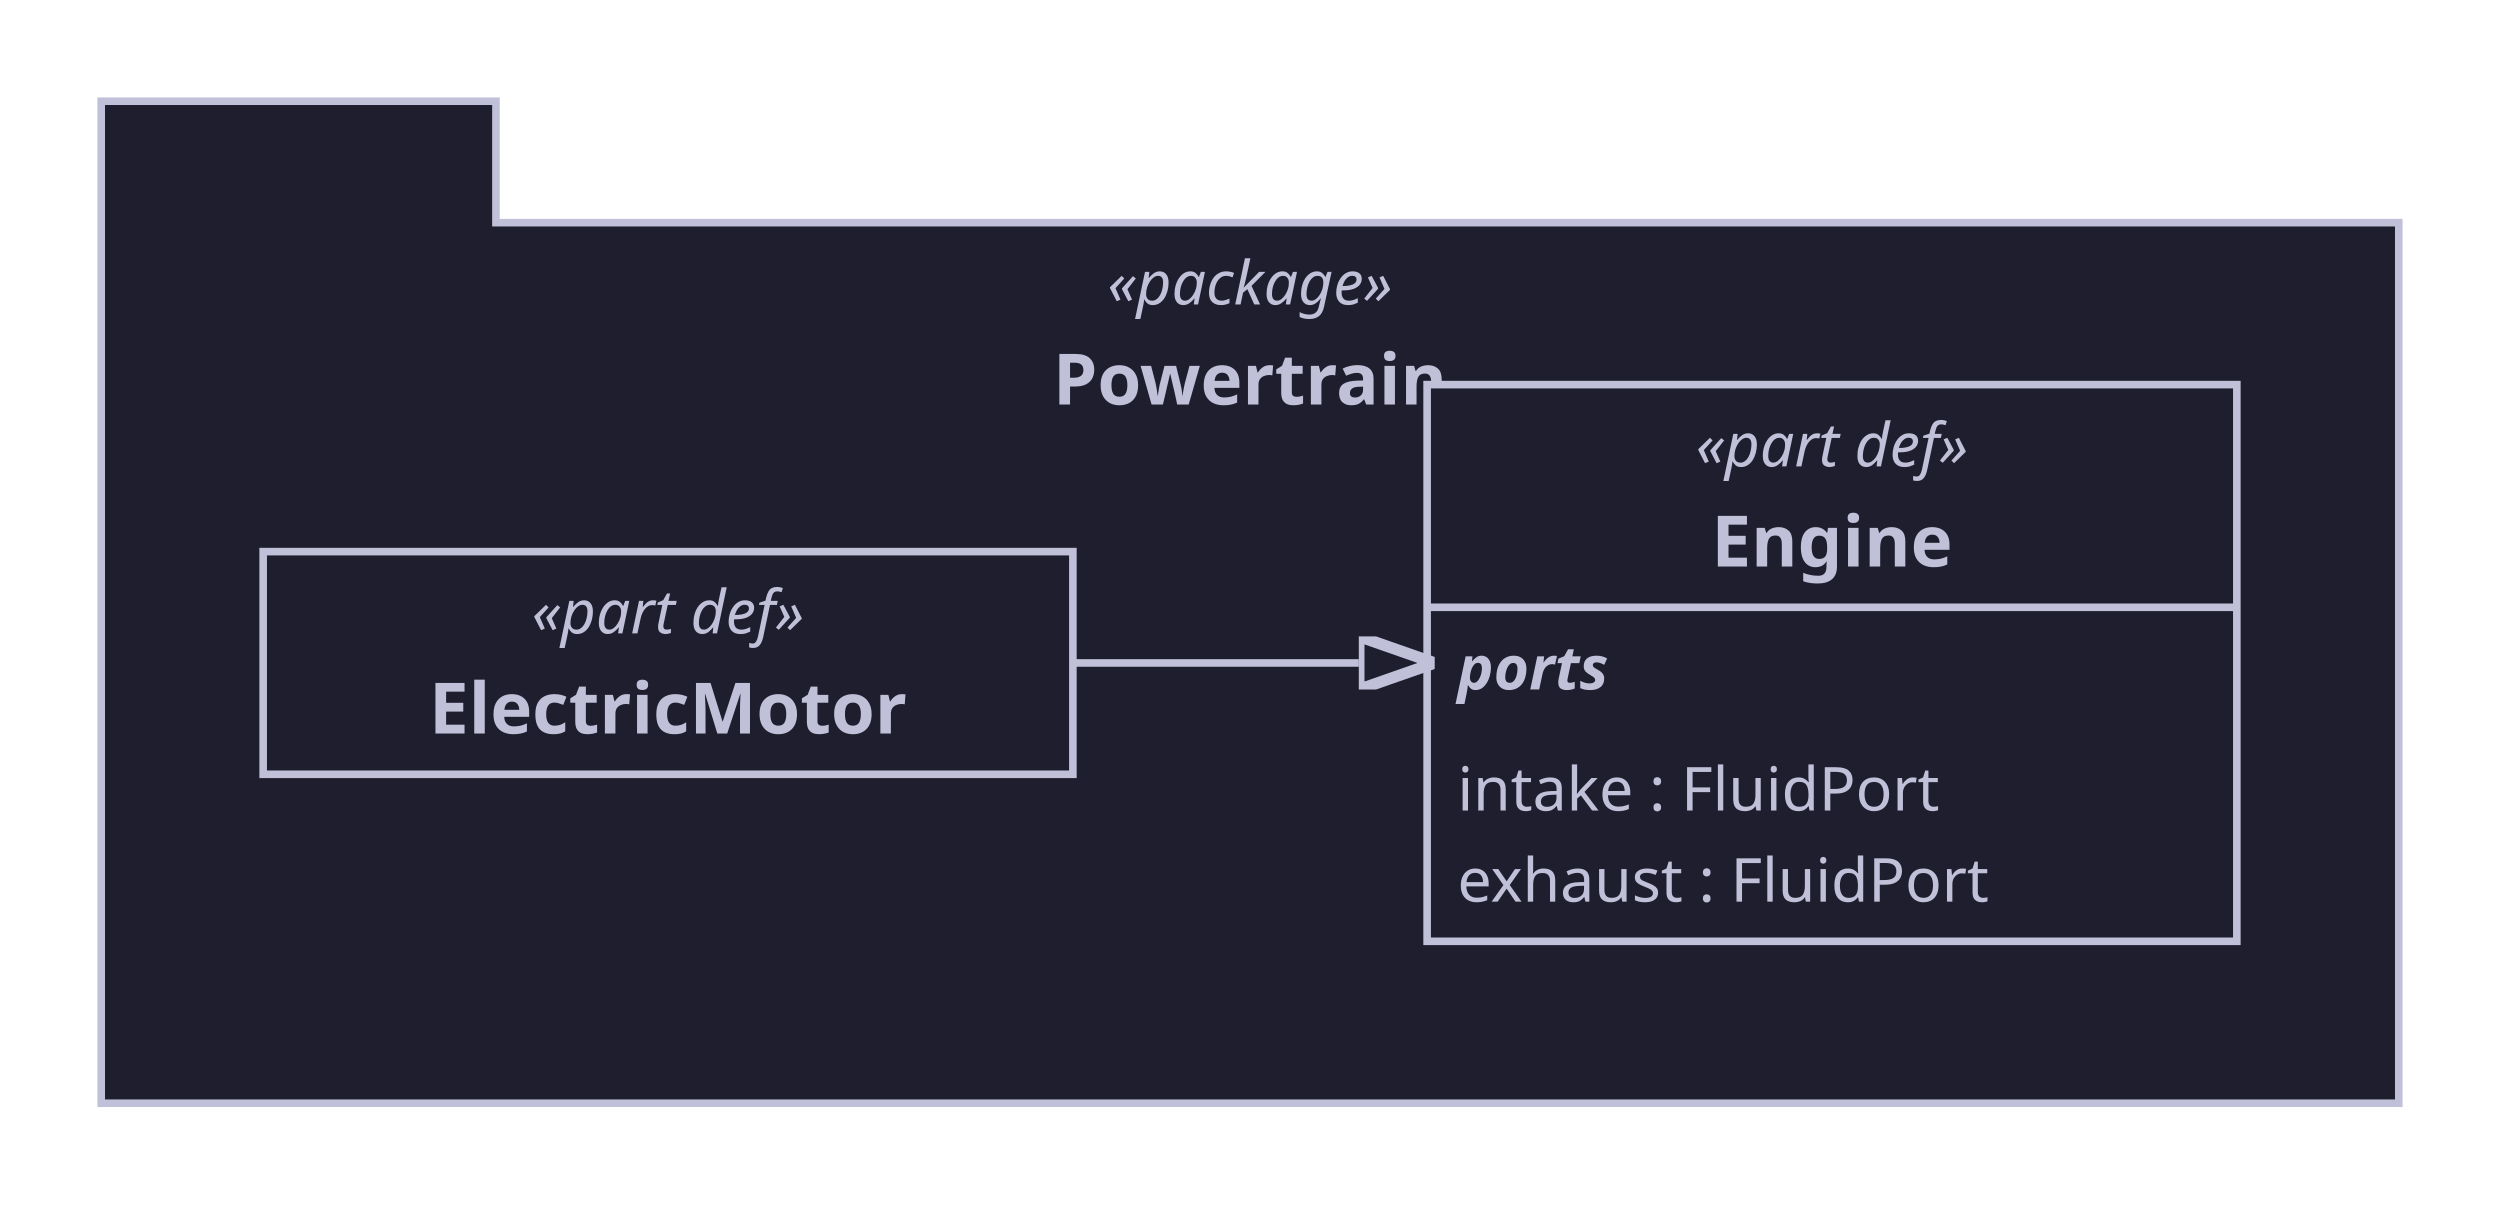
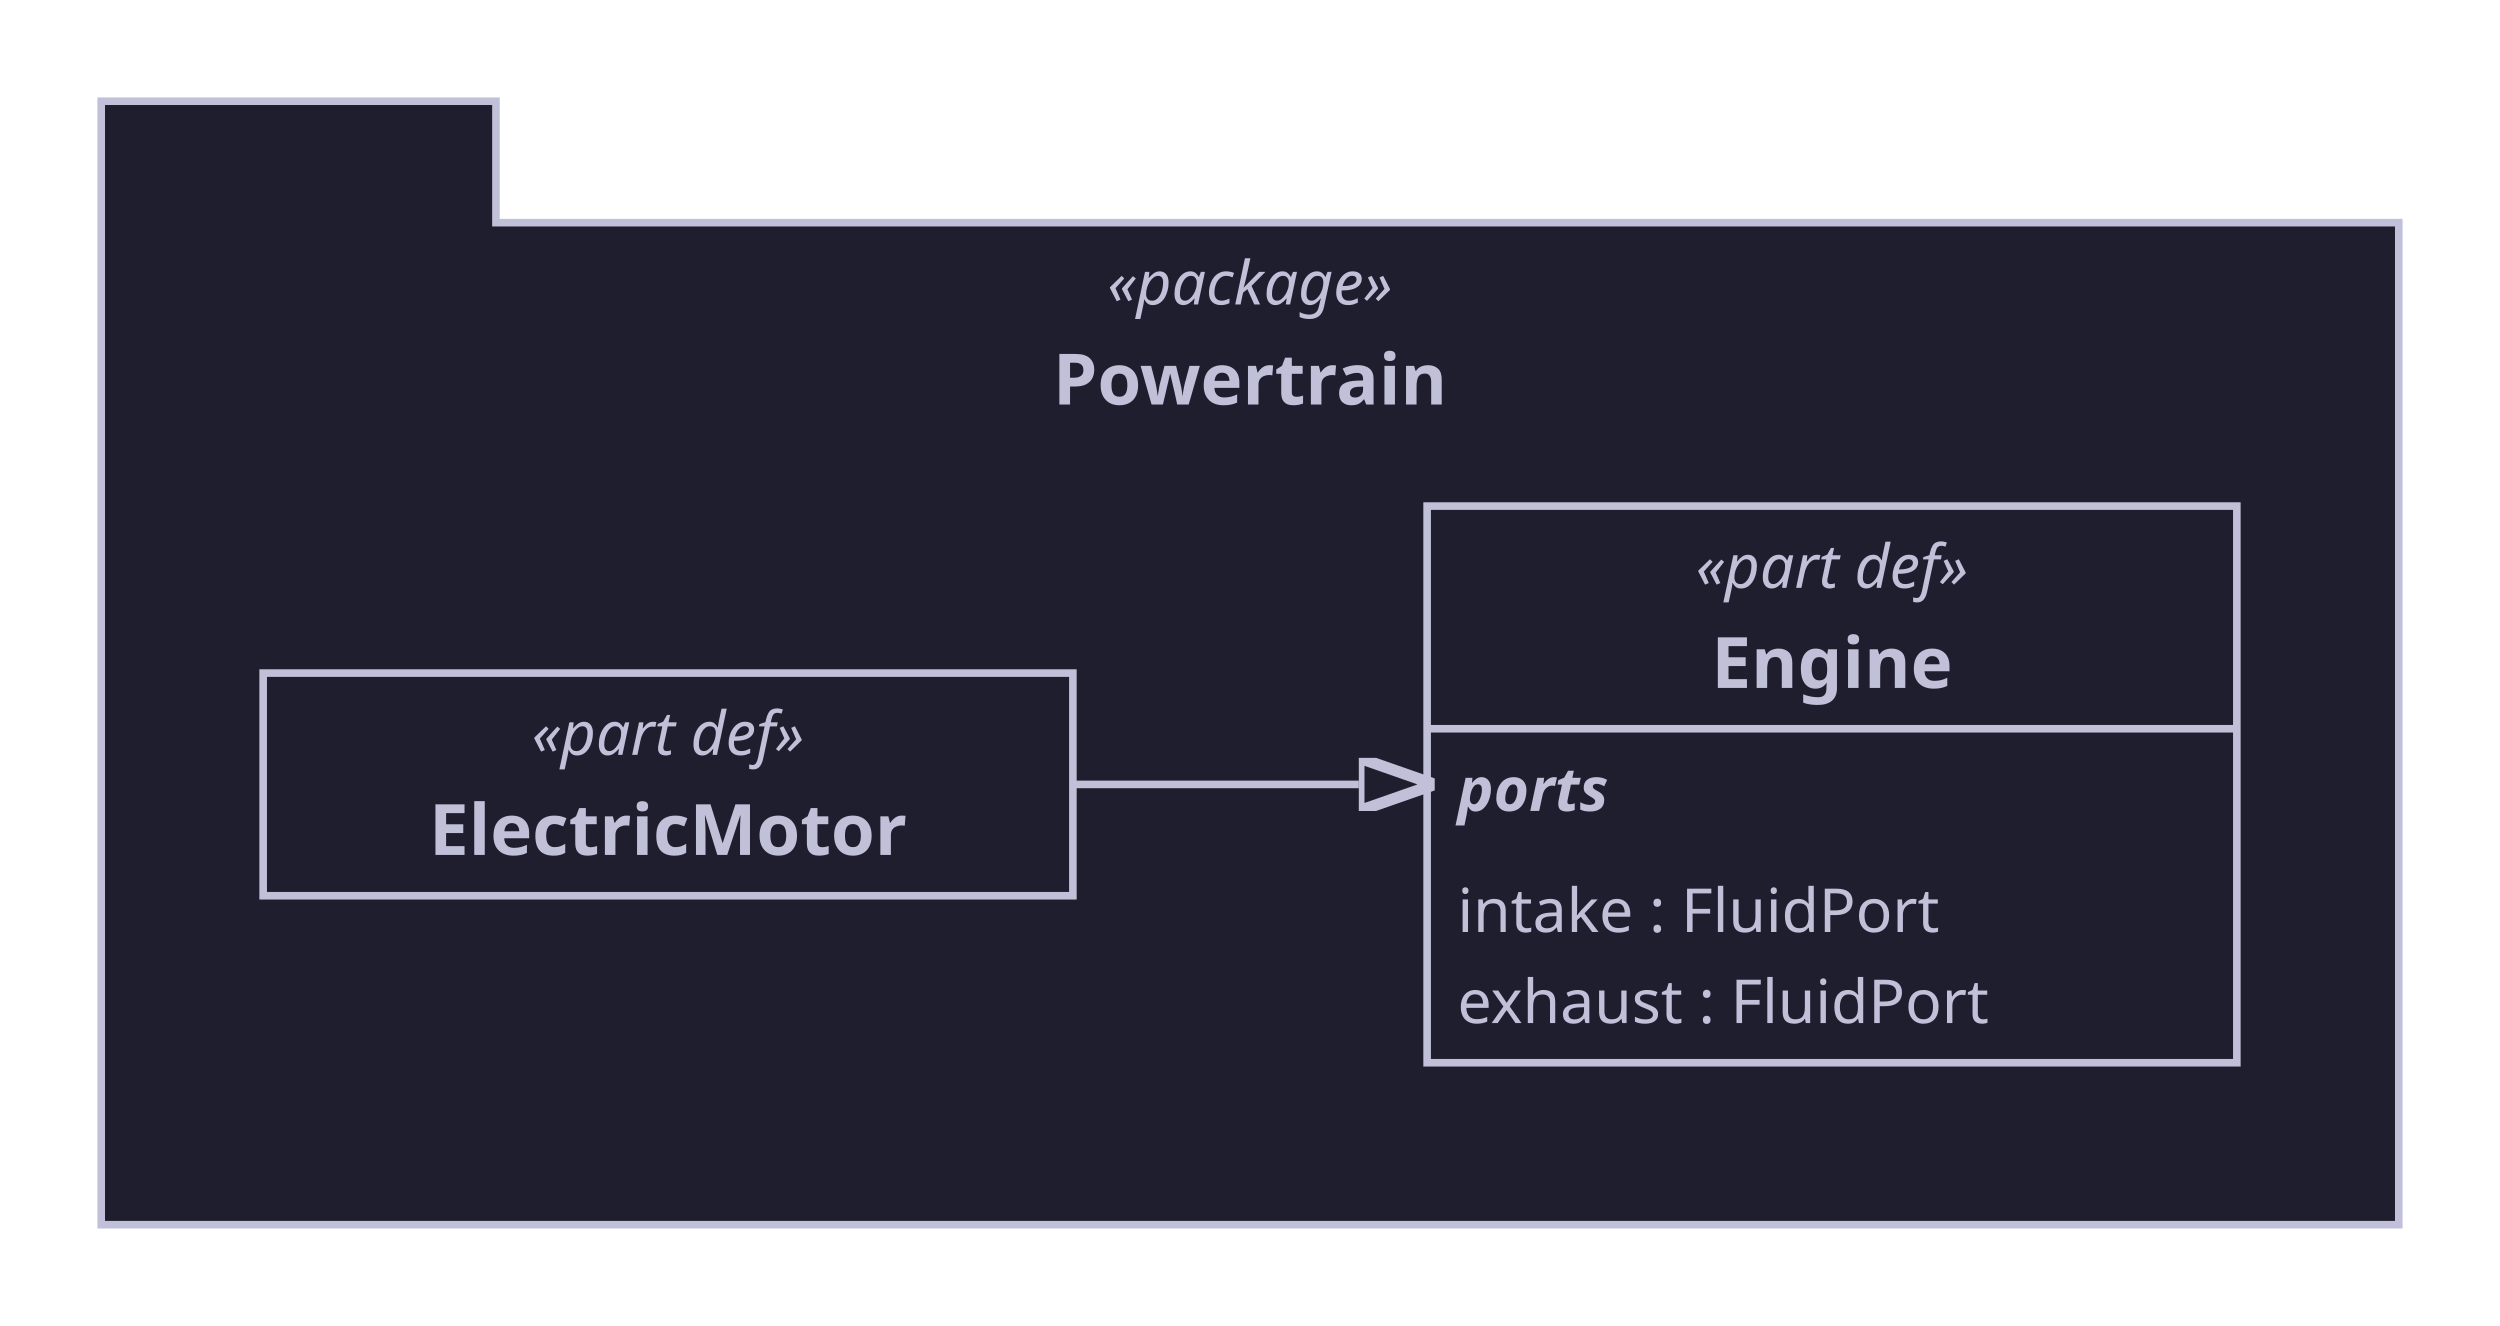
- <svg xmlns="http://www.w3.org/2000/svg" width="494.00" height="238.00" viewBox="0 0 494.00 238.00">
+ <svg xmlns="http://www.w3.org/2000/svg" width="494.00" height="262.00" viewBox="0 0 494.00 262.00">
  <defs>
    <marker id="line-end-open-chevron" markerWidth="10" markerHeight="7" refX="9" refY="3.5" orient="auto">
      <polyline points="0 0, 10 3.5, 0 7" fill="none" stroke="#C0C0D8" stroke-width="1.50" />
    </marker>
    <marker id="line-end-hollow-triangle" markerWidth="10" markerHeight="7" refX="9" refY="3.5" orient="auto">
      <polygon points="0 0, 10 3.5, 0 7" fill="#1E1E2E" stroke="#C0C0D8" stroke-width="1.50" />
    </marker>
    <marker id="line-end-filled-arrow" markerWidth="10" markerHeight="7" refX="9" refY="3.5" orient="auto">
      <polygon points="0 0, 10 3.5, 0 7" fill="#C0C0D8" stroke="#C0C0D8" stroke-width="1.50" />
    </marker>
    <marker id="line-end-hollow-triangle-crossbar" markerWidth="10" markerHeight="7" refX="9" refY="3.5" orient="auto">
      <polygon points="0 0, 10 3.5, 0 7" fill="#1E1E2E" stroke="#C0C0D8" stroke-width="1.50" />
      <line x1="7" y1="0" x2="7" y2="7" stroke="#C0C0D8" stroke-width="1.50" />
    </marker>
    <marker id="line-end-hollow-diamond" markerWidth="14" markerHeight="8" refX="13" refY="4" orient="auto">
      <polygon points="1 4, 7 0, 13 4, 7 8" fill="#1E1E2E" stroke="#C0C0D8" stroke-width="1.50" />
    </marker>
    <marker id="line-end-filled-diamond" markerWidth="14" markerHeight="8" refX="13" refY="4" orient="auto">
      <polygon points="1 4, 7 0, 13 4, 7 8" fill="#C0C0D8" stroke="#C0C0D8" stroke-width="1.50" />
    </marker>
    <marker id="line-end-circle" markerWidth="10" markerHeight="10" refX="9" refY="5" orient="auto">
      <circle cx="5" cy="5" r="4" fill="#1E1E2E" stroke="#C0C0D8" stroke-width="1.50" />
    </marker>
    <marker id="line-end-bar" markerWidth="4" markerHeight="12" refX="2" refY="6" orient="auto">
      <line x1="2" y1="0" x2="2" y2="12" stroke="#C0C0D8" stroke-width="1.50" />
    </marker>
    <filter id="label-bg" x="-0.05" y="-0.05" width="1.1" height="1.1">
      <feFlood flood-color="#1E1E2E" />
      <feComposite in="SourceGraphic" operator="over" />
    </filter>
  </defs>
-   <path d="M 20.00 44.00 L 20.00 20.00 L 98.00 20.00 L 98.00 44.00 L 474.00 44.00 L 474.00 218.00 L 20.00 218.00 Z" fill="#1E1E2E" stroke="#C0C0D8" stroke-width="1.50" />
+   <path d="M 20.00 44.00 L 20.00 20.00 L 98.00 20.00 L 98.00 44.00 L 474.00 44.00 L 474.00 242.00 L 20.00 242.00 Z" fill="#1E1E2E" stroke="#C0C0D8" stroke-width="1.50" />
  <text x="247.00" y="56.00" font-family="Noto Sans, sans-serif" font-size="12.00" font-style="italic" fill="#C0C0D8" text-anchor="middle" dominant-baseline="middle">«package»</text>
  <text x="247.00" y="75.00" font-family="Noto Sans, sans-serif" font-size="14.00" font-weight="bold" fill="#C0C0D8" text-anchor="middle" dominant-baseline="middle">Powertrain</text>
-   <rect x="282.00" y="76.00" width="160.00" height="110.00" fill="#1E1E2E" stroke="#C0C0D8" stroke-width="1.50" />
-   <text x="362.00" y="88.00" font-family="Noto Sans, sans-serif" font-size="12.00" font-style="italic" fill="#C0C0D8" text-anchor="middle" dominant-baseline="middle">«part def»</text>
-   <text x="362.00" y="107.00" font-family="Noto Sans, sans-serif" font-size="14.00" font-weight="bold" fill="#C0C0D8" text-anchor="middle" dominant-baseline="middle">Engine</text>
-   <line x1="282.00" y1="120.00" x2="442.00" y2="120.00" stroke="#C0C0D8" stroke-width="1.50" />
-   <text x="288.00" y="132.00" font-family="Noto Sans, sans-serif" font-size="12.00" font-weight="bold" font-style="italic" fill="#C0C0D8" text-anchor="start" dominant-baseline="middle">ports</text>
-   <text x="288.00" y="156.00" font-family="Noto Sans, sans-serif" font-size="12.00" fill="#C0C0D8" text-anchor="start" dominant-baseline="middle">intake : FluidPort</text>
-   <text x="288.00" y="174.00" font-family="Noto Sans, sans-serif" font-size="12.00" fill="#C0C0D8" text-anchor="start" dominant-baseline="middle">exhaust : FluidPort</text>
-   <rect x="52.00" y="109.00" width="160.00" height="44.00" fill="#1E1E2E" stroke="#C0C0D8" stroke-width="1.50" />
-   <text x="132.00" y="121.00" font-family="Noto Sans, sans-serif" font-size="12.00" font-style="italic" fill="#C0C0D8" text-anchor="middle" dominant-baseline="middle">«part def»</text>
-   <text x="132.00" y="140.00" font-family="Noto Sans, sans-serif" font-size="14.00" font-weight="bold" fill="#C0C0D8" text-anchor="middle" dominant-baseline="middle">ElectricMotor</text>
-   <path d="M 212.00 131.00 L 282.00 131.00" fill="none" stroke="#C0C0D8" stroke-width="1.50" marker-end="url(#line-end-hollow-triangle)" />
+   <rect x="282.00" y="100.00" width="160.00" height="110.00" fill="#1E1E2E" stroke="#C0C0D8" stroke-width="1.50" />
+   <text x="362.00" y="112.00" font-family="Noto Sans, sans-serif" font-size="12.00" font-style="italic" fill="#C0C0D8" text-anchor="middle" dominant-baseline="middle">«part def»</text>
+   <text x="362.00" y="131.00" font-family="Noto Sans, sans-serif" font-size="14.00" font-weight="bold" fill="#C0C0D8" text-anchor="middle" dominant-baseline="middle">Engine</text>
+   <line x1="282.00" y1="144.00" x2="442.00" y2="144.00" stroke="#C0C0D8" stroke-width="1.50" />
+   <text x="288.00" y="156.00" font-family="Noto Sans, sans-serif" font-size="12.00" font-weight="bold" font-style="italic" fill="#C0C0D8" text-anchor="start" dominant-baseline="middle">ports</text>
+   <text x="288.00" y="180.00" font-family="Noto Sans, sans-serif" font-size="12.00" fill="#C0C0D8" text-anchor="start" dominant-baseline="middle">intake : FluidPort</text>
+   <text x="288.00" y="198.00" font-family="Noto Sans, sans-serif" font-size="12.00" fill="#C0C0D8" text-anchor="start" dominant-baseline="middle">exhaust : FluidPort</text>
+   <rect x="52.00" y="133.00" width="160.00" height="44.00" fill="#1E1E2E" stroke="#C0C0D8" stroke-width="1.50" />
+   <text x="132.00" y="145.00" font-family="Noto Sans, sans-serif" font-size="12.00" font-style="italic" fill="#C0C0D8" text-anchor="middle" dominant-baseline="middle">«part def»</text>
+   <text x="132.00" y="164.00" font-family="Noto Sans, sans-serif" font-size="14.00" font-weight="bold" fill="#C0C0D8" text-anchor="middle" dominant-baseline="middle">ElectricMotor</text>
+   <path d="M 212.00 155.00 L 282.00 155.00" fill="none" stroke="#C0C0D8" stroke-width="1.50" marker-end="url(#line-end-hollow-triangle)" />
</svg>
